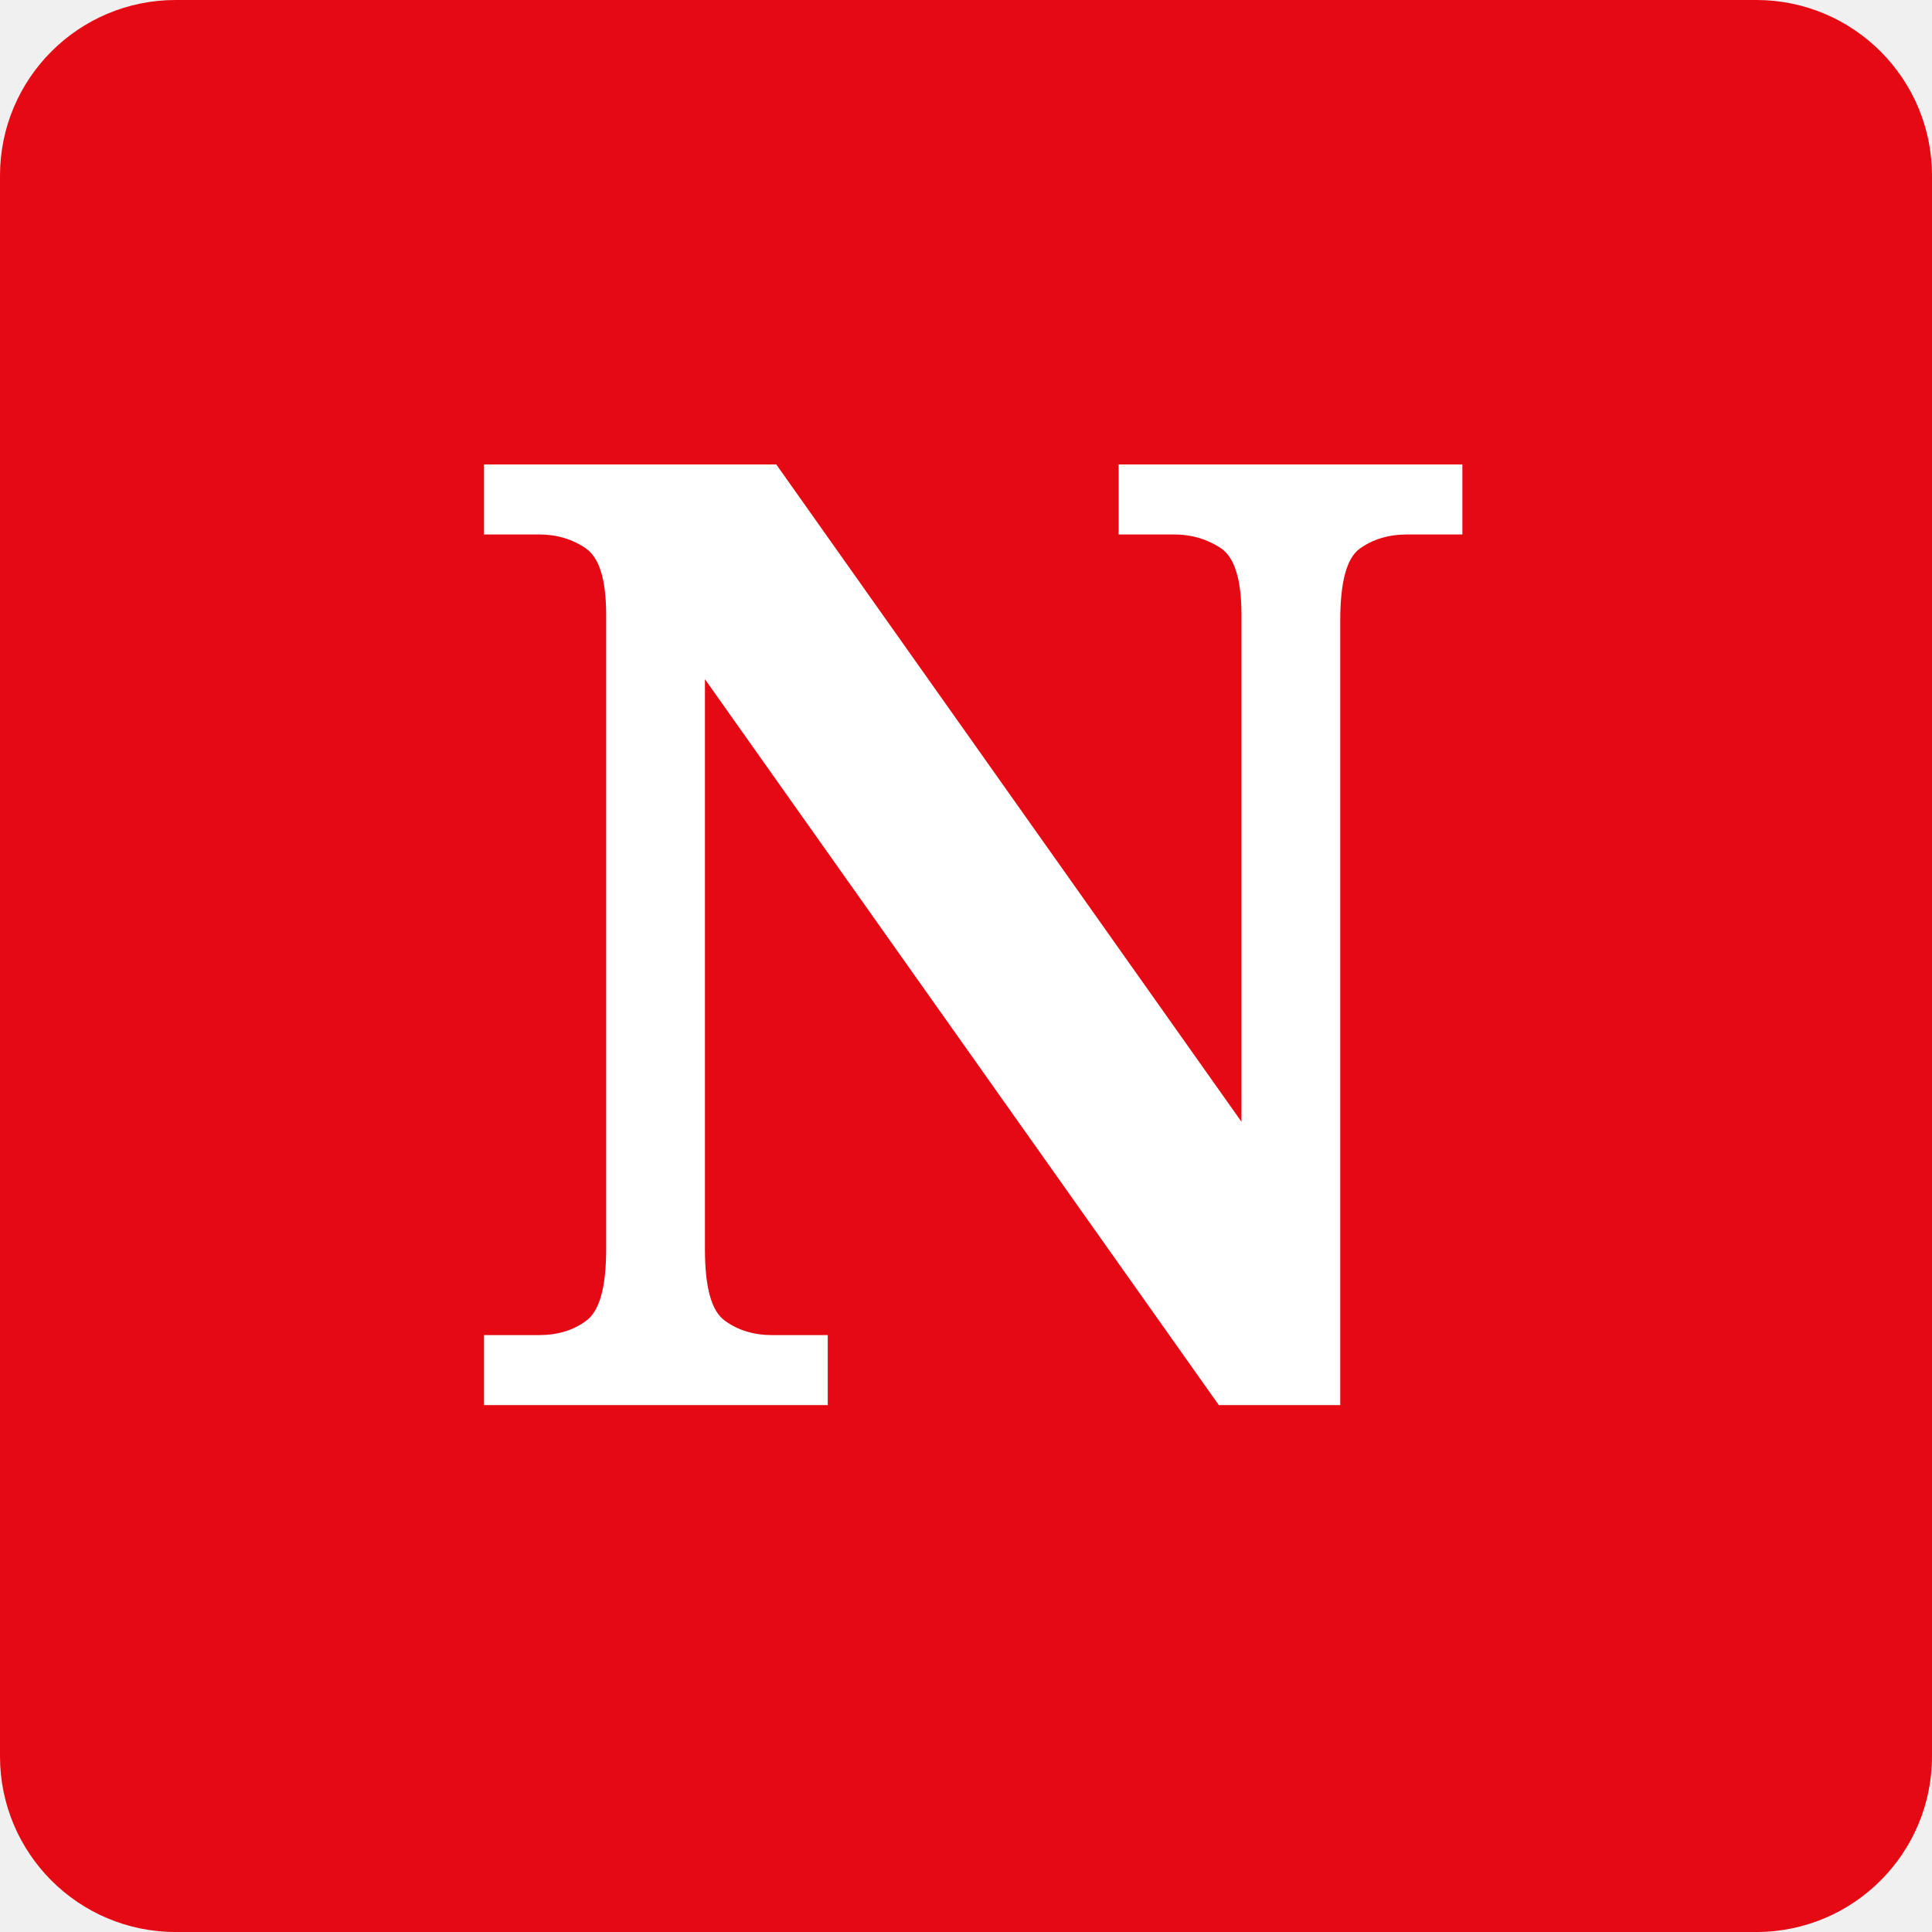
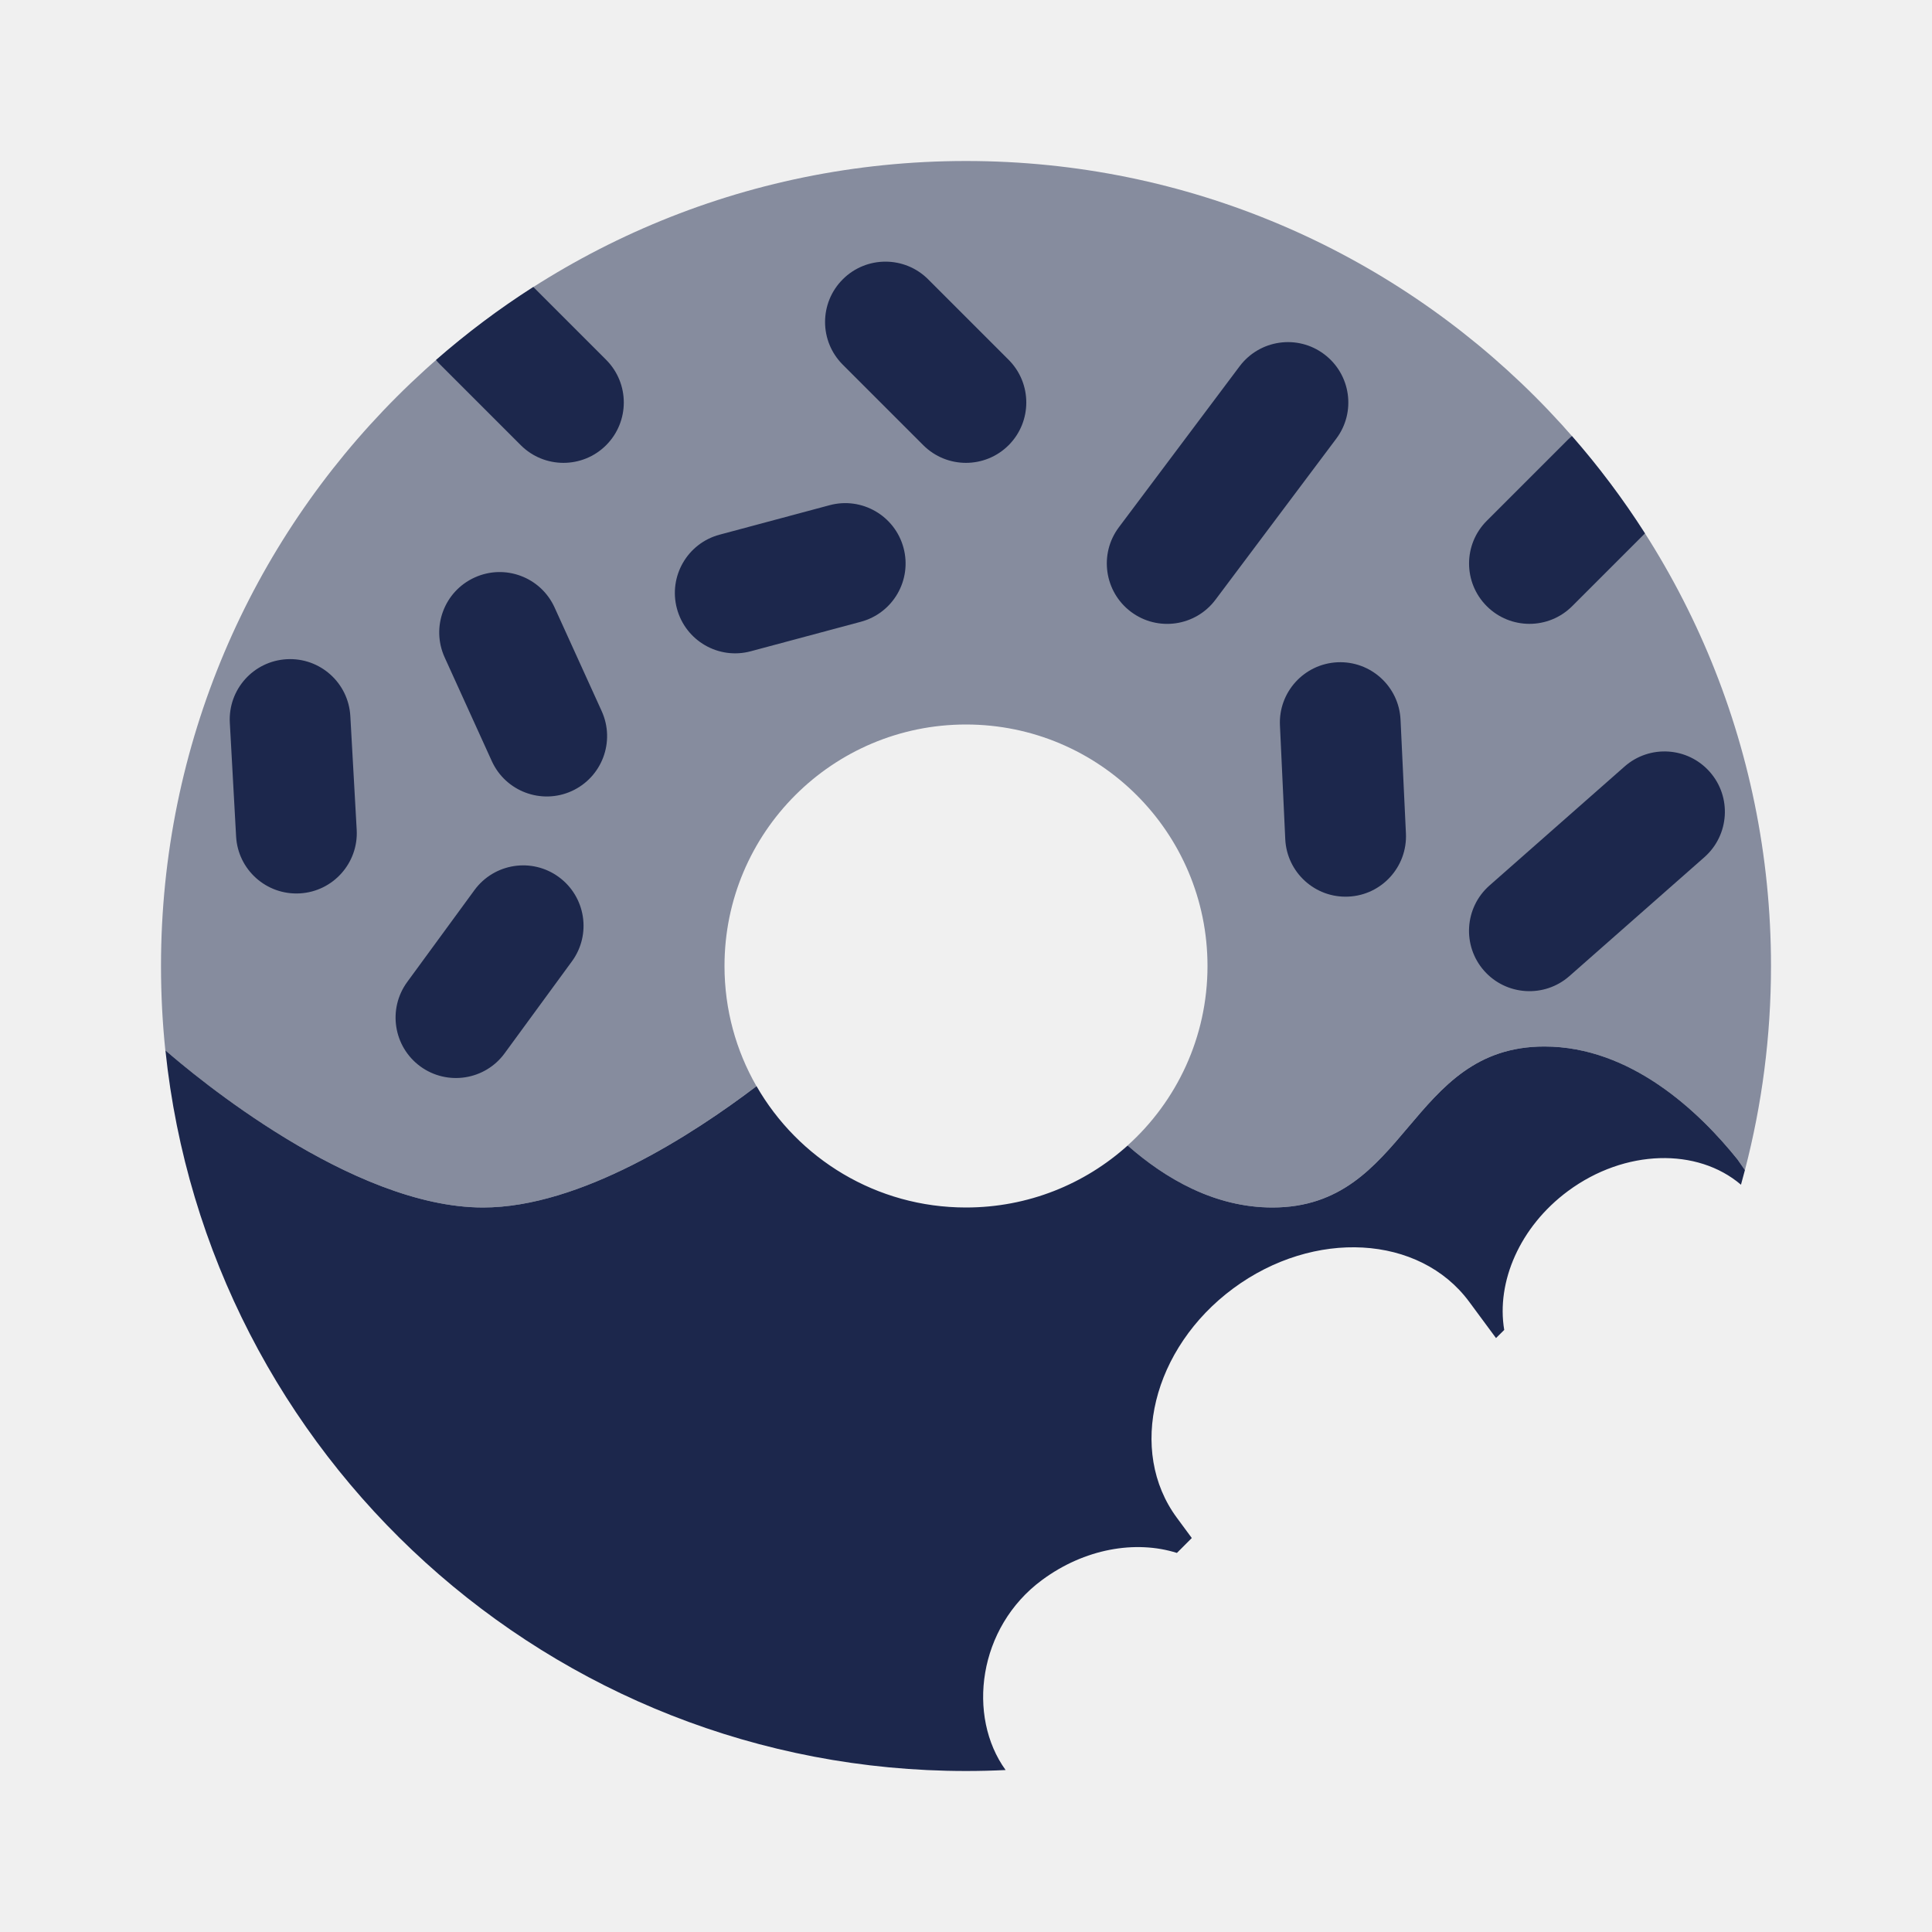
- <svg xmlns="http://www.w3.org/2000/svg" viewBox="0 0 44 44" fill="none">
-   <rect width="44" height="44" rx="4" fill="#E50914" />
-   <text x="22" y="32" text-anchor="middle" font-family="Georgia,serif" font-weight="900" font-size="30" fill="white" letter-spacing="-1">N</text>
+ <svg xmlns="http://www.w3.org/2000/svg" width="800px" height="800px" viewBox="0 0 24 24" fill="none">
+   <path opacity="0.5" d="M12 2C6.477 2 2 6.477 2 12C2 12.354 2.018 12.704 2.054 13.048C2.403 13.352 4.367 15 6 15C7.212 15 8.606 14.092 9.387 13.5L9.396 13.491C9.144 13.052 9 12.543 9 12C9 10.343 10.343 9 12 9C13.657 9 15 10.343 15 12C15 12.885 14.617 13.681 14.007 14.23C14.477 14.643 15.091 15 15.805 15C17.495 15 17.495 13 19.184 13C20.262 13 21.11 13.814 21.584 14.403L21.676 14.535C21.887 13.726 22 12.876 22 12C22 6.477 17.523 2 12 2Z" fill="#1C274C" />
+   <path d="M19.527 5.417C19.507 5.433 19.488 5.451 19.469 5.47L18.469 6.47C18.176 6.763 18.176 7.237 18.469 7.53C18.762 7.823 19.237 7.823 19.53 7.53L20.434 6.626C20.162 6.2 19.859 5.796 19.527 5.417Z" fill="#1C274C" />
+   <path d="M5.416 4.472C5.433 4.492 5.45 4.512 5.469 4.53L6.469 5.53C6.762 5.823 7.237 5.823 7.53 5.53C7.822 5.237 7.822 4.763 7.53 4.47L6.625 3.565C6.199 3.837 5.795 4.141 5.416 4.472Z" fill="#1C274C" />
+   <path d="M10.469 4.53C10.176 4.237 10.176 3.763 10.469 3.47C10.762 3.177 11.237 3.177 11.53 3.47L12.53 4.47C12.822 4.763 12.822 5.237 12.53 5.53C12.237 5.823 11.762 5.823 11.469 5.53L10.469 4.53Z" fill="#1C274C" />
+   <path d="M16.599 5.45C16.848 5.119 16.781 4.649 16.449 4.4C16.118 4.151 15.648 4.219 15.399 4.55L13.899 6.55C13.651 6.881 13.718 7.351 14.049 7.6C14.381 7.849 14.851 7.781 15.099 7.45L16.599 5.45Z" fill="#1C274C" />
+   <path d="M8.409 7.56C8.516 7.96 8.927 8.198 9.327 8.09L10.693 7.724C11.094 7.617 11.331 7.206 11.224 6.806C11.117 6.406 10.705 6.168 10.305 6.276L8.939 6.642C8.539 6.749 8.302 7.16 8.409 7.56Z" fill="#1C274C" />
+   <path d="M17.465 10.354C17.484 10.768 17.164 11.119 16.751 11.138C16.337 11.158 15.986 10.838 15.966 10.425L15.9 9.012C15.88 8.598 16.2 8.247 16.614 8.227C17.028 8.208 17.379 8.528 17.398 8.941L17.465 10.354Z" fill="#1C274C" />
+   <path d="M18.436 12.059C18.71 12.369 19.184 12.399 19.495 12.126L21.173 10.648C21.483 10.374 21.514 9.9 21.24 9.589C20.966 9.278 20.492 9.248 20.181 9.522L18.503 11C18.192 11.274 18.162 11.748 18.436 12.059Z" fill="#1C274C" />
+   <path d="M5.524 8.167C5.352 7.79 5.519 7.345 5.896 7.174C6.273 7.002 6.718 7.169 6.889 7.546L7.474 8.833C7.646 9.211 7.479 9.655 7.102 9.827C6.725 9.998 6.28 9.831 6.109 9.454L5.524 8.167Z" fill="#1C274C" />
+   <path d="M6.942 10.895C7.276 11.14 7.349 11.609 7.104 11.943L6.269 13.084C6.025 13.419 5.555 13.491 5.221 13.247C4.887 13.002 4.814 12.533 5.059 12.198L5.894 11.057C6.139 10.723 6.608 10.65 6.942 10.895Z" fill="#1C274C" />
+   <path d="M2.855 8.979C2.832 8.566 3.148 8.212 3.562 8.189C3.975 8.166 4.329 8.482 4.352 8.896L4.431 10.308C4.454 10.721 4.137 11.075 3.724 11.098C3.31 11.121 2.956 10.805 2.933 10.391L2.855 8.979Z" fill="#1C274C" />
+   <path d="M6 15C7.212 15 8.607 14.092 9.388 13.5L9.397 13.491C9.914 14.393 10.886 15 12 15C12.772 15 13.476 14.709 14.008 14.23C14.478 14.643 15.091 15 15.806 15C16.651 15 17.073 14.5 17.495 14C17.918 13.5 18.34 13 19.185 13C20.262 13 21.111 13.814 21.584 14.403L21.676 14.535C21.66 14.596 21.644 14.656 21.627 14.717C21.087 14.256 20.187 14.272 19.479 14.795C18.878 15.24 18.586 15.925 18.686 16.521L18.584 16.622L18.25 16.17C17.634 15.338 16.323 15.264 15.32 16.005C14.317 16.747 14.004 18.023 14.62 18.855L14.805 19.106L14.62 19.291C14.107 19.129 13.472 19.237 12.944 19.628C12.147 20.217 12.01 21.321 12.492 21.988C12.329 21.996 12.165 22 12.001 22C6.832 22 2.579 18.078 2.055 13.048C2.404 13.352 4.367 15 6 15Z" fill="#1C274C" />
</svg>
